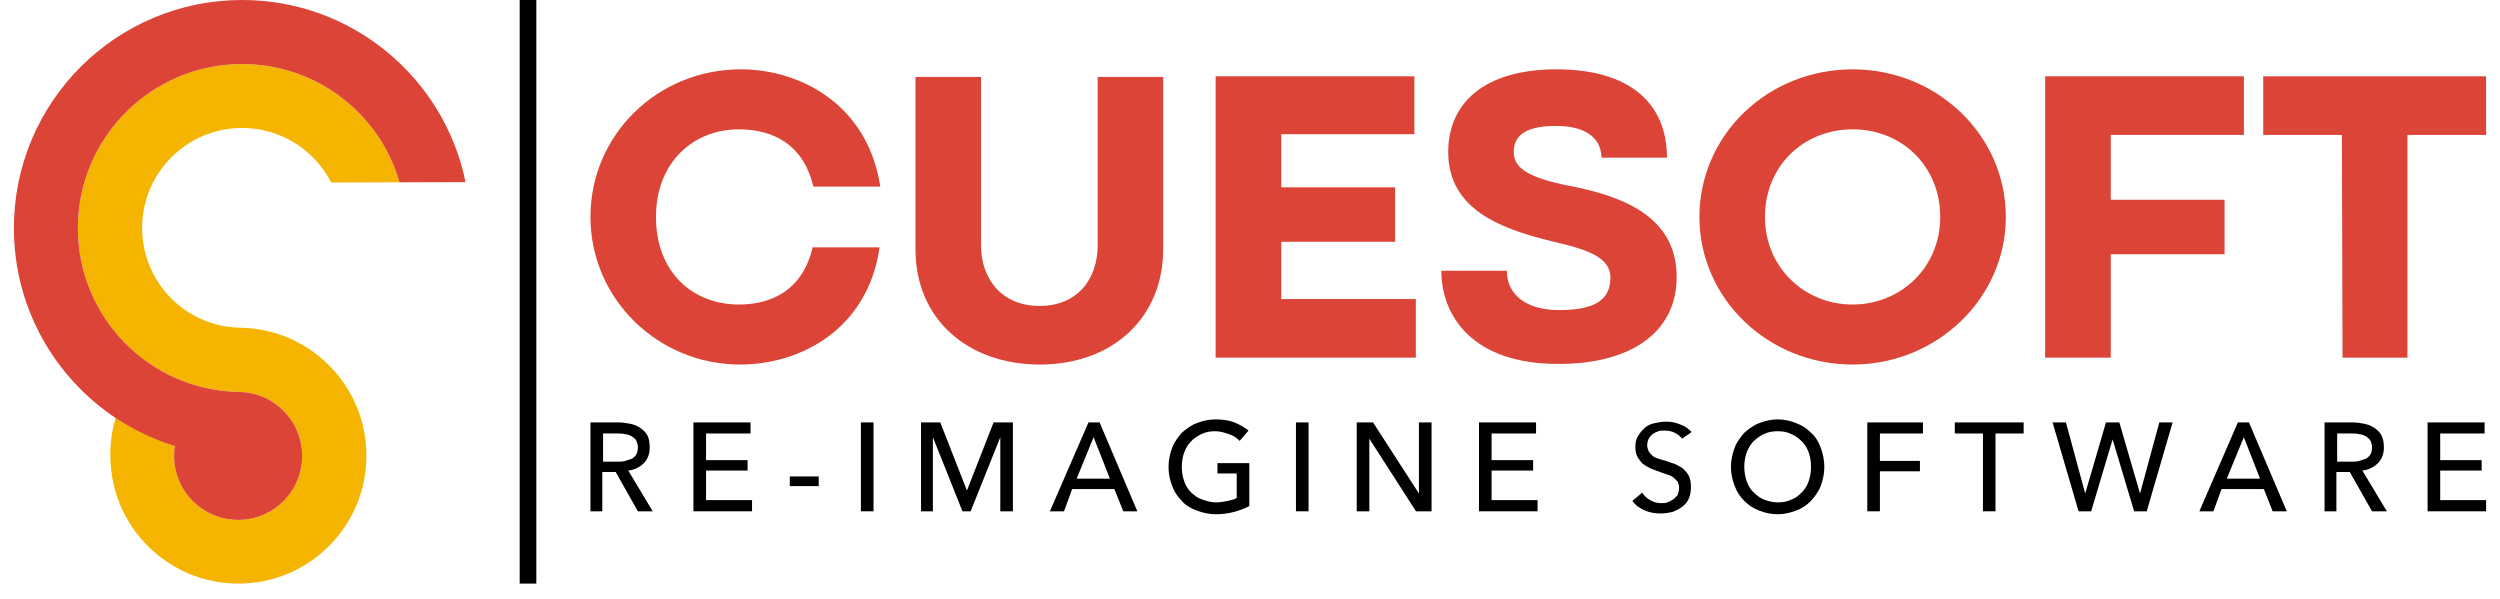
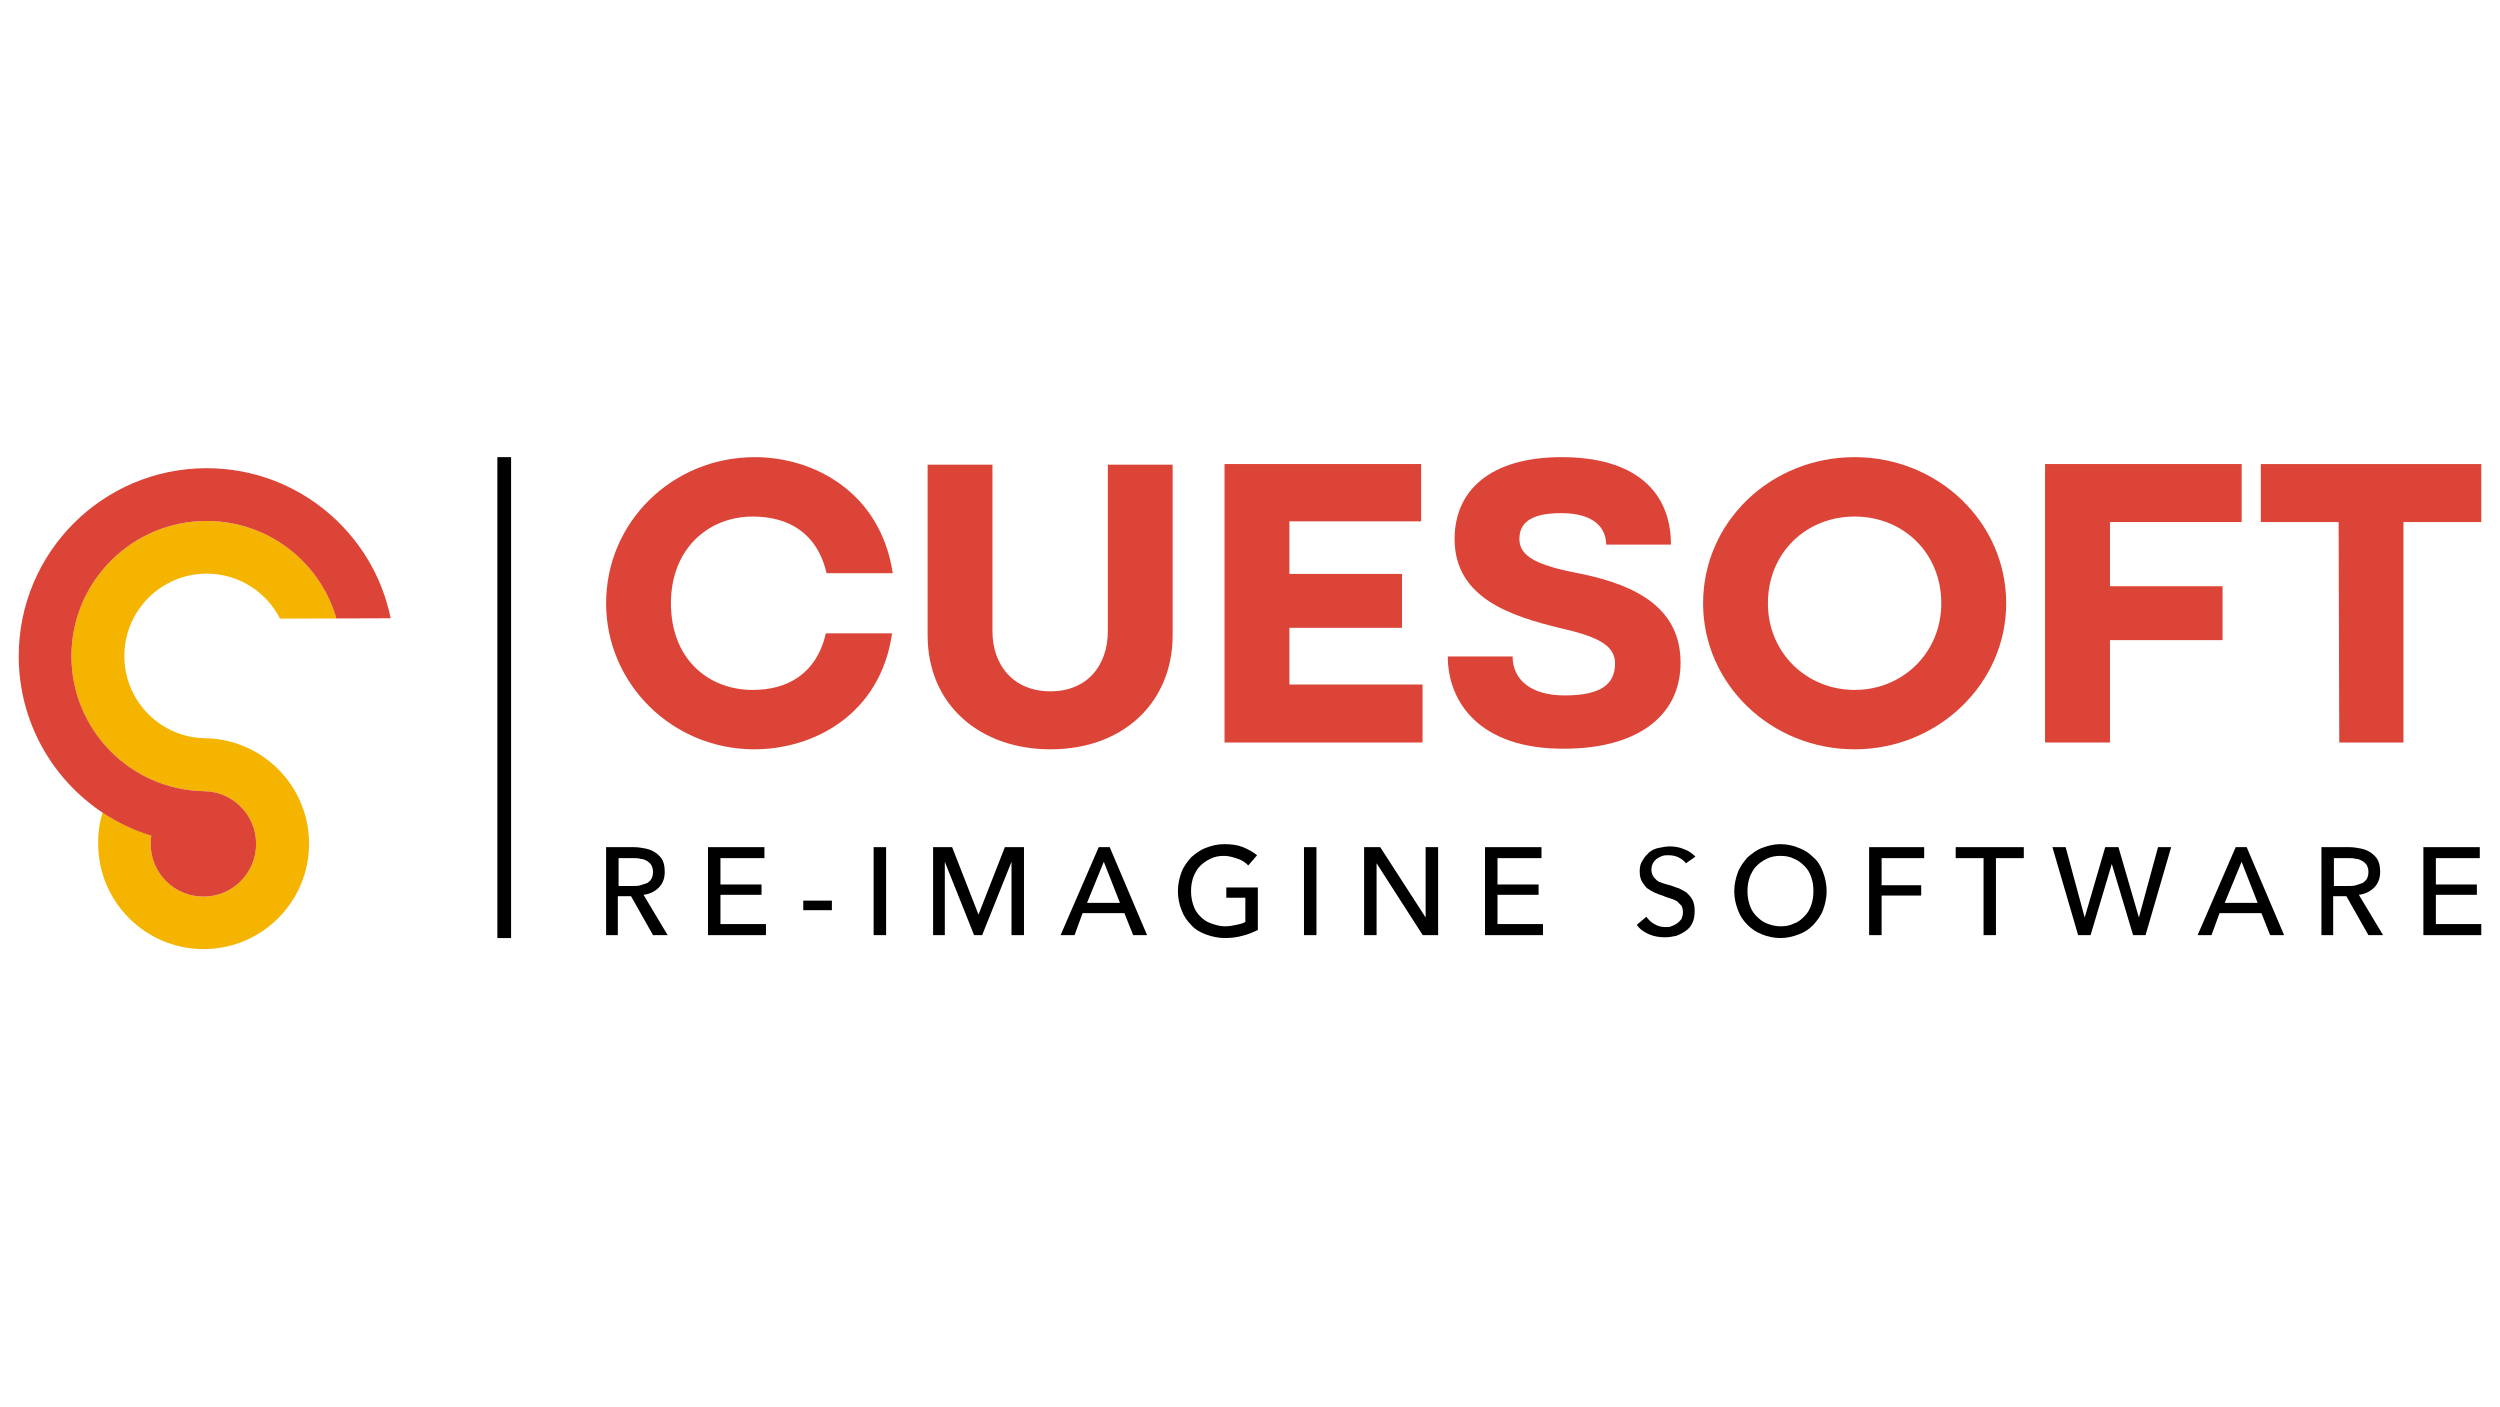
- <svg xmlns="http://www.w3.org/2000/svg" width="163" height="39" viewBox="0 0 163 39" fill="none">
-   <path d="M7.549 27.236C7.307 28.025 7.182 28.856 7.196 29.708C7.196 34.312 10.937 38.05 15.543 38.05C20.15 38.05 23.89 34.312 23.89 29.708C23.89 25.138 20.198 21.414 15.619 21.365C12.093 21.289 9.267 18.402 9.267 14.857C9.267 11.264 12.19 8.343 15.786 8.343C18.321 8.343 20.517 9.79 21.59 11.901L26.052 11.887C24.77 7.429 20.662 4.175 15.786 4.175C9.877 4.175 5.076 8.973 5.076 14.871C5.076 20.68 9.731 25.429 15.529 25.554C17.822 25.554 19.699 27.416 19.699 29.722C19.699 32.034 17.836 33.896 15.529 33.896C13.216 33.896 11.352 32.034 11.352 29.722C11.352 29.5 11.366 29.279 11.401 29.064L11.352 29.05C9.988 28.635 8.72 28.012 7.549 27.236Z" fill="#F4B400" />
-   <path d="M11.401 29.064C11.366 29.279 11.352 29.5 11.352 29.722C11.352 32.034 13.216 33.896 15.529 33.896C17.836 33.896 19.7 32.034 19.7 29.722C19.7 27.416 17.822 25.554 15.529 25.554C9.731 25.429 5.076 20.68 5.076 14.871C5.076 8.973 9.877 4.175 15.786 4.175C20.662 4.175 24.77 7.429 26.052 11.887L30.353 11.873C28.975 5.102 22.976 0 15.786 0C7.563 0 0.906 6.66 0.906 14.871C0.906 20.036 3.538 24.591 7.549 27.257C8.72 28.026 9.988 28.649 11.352 29.064H11.401Z" fill="#DB4437" />
-   <path d="M38.498 14.147C38.498 19.452 42.862 23.768 48.262 23.768C52.177 23.768 56.582 21.477 57.348 16.126H52.984C52.356 18.825 50.421 19.855 48.17 19.855C45.2 19.855 42.77 17.789 42.77 14.147C42.77 10.591 45.2 8.433 48.17 8.433C50.467 8.433 52.402 9.469 53.029 12.167H57.394C56.582 6.816 52.177 4.521 48.303 4.521C42.862 4.521 38.498 8.795 38.498 14.147Z" fill="#DB4437" />
-   <path d="M59.69 16.259C59.69 20.891 63.196 23.768 67.785 23.768C72.644 23.768 75.839 20.621 75.839 16.259V5.016H71.567V15.989C71.567 18.238 70.214 19.947 67.785 19.947C65.314 19.947 63.962 18.192 63.962 15.989V5.016H59.69V16.259Z" fill="#DB4437" />
-   <path d="M92.219 4.975V8.75H83.537V12.213H90.959V15.764H83.537V19.498H92.311V23.319H79.26V4.975H92.219Z" fill="#DB4437" />
-   <path d="M93.975 17.651C93.975 20.62 96.042 23.768 101.667 23.727C106.214 23.727 109.318 21.748 109.318 18.059C109.318 14.504 106.48 12.979 102.795 12.213C99.911 11.672 98.696 11.086 98.696 9.918C98.696 9.066 99.15 8.209 101.442 8.209C103.693 8.209 104.413 9.244 104.413 10.28H108.685C108.685 6.77 106.301 4.521 101.488 4.521C96.761 4.521 94.424 6.724 94.424 9.918C94.424 13.83 98.201 14.999 101.309 15.764C103.693 16.305 105 16.845 105 18.105C105 19.498 104.05 20.217 101.667 20.217C99.462 20.217 98.247 19.182 98.247 17.651H93.975Z" fill="#DB4437" />
-   <path d="M110.803 14.147C110.803 19.452 115.254 23.768 120.792 23.768C126.278 23.768 130.78 19.452 130.78 14.147C130.78 8.795 126.278 4.521 120.792 4.521C115.254 4.521 110.803 8.795 110.803 14.147ZM126.503 14.147C126.503 17.427 123.941 19.855 120.792 19.855C117.642 19.855 115.075 17.427 115.075 14.147C115.075 10.821 117.596 8.433 120.792 8.433C123.987 8.433 126.503 10.821 126.503 14.147Z" fill="#DB4437" />
-   <path d="M146.303 4.975V8.796H137.621V13.024H145.042V16.575H137.621V23.319H133.344V4.975H146.303Z" fill="#DB4437" />
-   <path d="M152.692 8.796L152.733 23.319H156.964V8.796H162.094V4.975H147.562V8.796H152.692Z" fill="#DB4437" />
-   <path d="M39.32 33.337H39.271V30.773H40.142L41.59 33.337H42.554L40.965 30.68C41.398 30.631 41.737 30.439 41.979 30.198C42.22 29.951 42.362 29.617 42.362 29.179C42.362 28.845 42.313 28.604 42.22 28.407C42.121 28.215 41.979 28.072 41.781 27.924C41.59 27.782 41.348 27.683 41.107 27.634C40.866 27.59 40.625 27.541 40.334 27.541H38.498V33.337H39.32ZM39.32 30.099V28.264H40.285C40.433 28.264 40.625 28.264 40.767 28.313C40.965 28.313 41.107 28.407 41.206 28.456C41.348 28.555 41.447 28.648 41.491 28.746C41.54 28.845 41.59 28.987 41.59 29.179C41.59 29.376 41.54 29.519 41.491 29.617C41.447 29.71 41.348 29.809 41.206 29.908C41.058 29.951 40.915 30.001 40.767 30.05C40.625 30.099 40.433 30.099 40.236 30.099H39.32Z" fill="black" />
-   <path d="M49.033 32.608V33.337H45.213V27.541H48.935V28.264H46.035V30.001H48.743V30.68H46.035V32.608H49.033Z" fill="black" />
-   <path d="M53.38 31.694V31.064H51.494V31.694H53.38Z" fill="black" />
-   <path d="M56.953 33.337V27.541H56.131V33.337H56.953Z" fill="black" />
-   <path d="M64.781 27.541H66.042V33.337H65.22V28.505L63.285 33.337H62.753L60.824 28.505V33.337H60.051V27.541H61.306L63.044 31.984L64.781 27.541Z" fill="black" />
-   <path d="M69.374 33.337L69.906 31.885H72.657L73.238 33.337H74.154L71.692 27.541H70.969L68.453 33.337H69.374ZM70.196 31.211L71.303 28.505L72.367 31.211H70.196Z" fill="black" />
-   <path d="M80.825 28.746L81.406 28.072C81.165 27.875 80.825 27.683 80.485 27.541C80.101 27.393 79.712 27.344 79.23 27.344C78.797 27.344 78.407 27.442 78.024 27.59C77.635 27.733 77.344 27.974 77.053 28.215C76.812 28.505 76.571 28.796 76.429 29.179C76.281 29.568 76.188 30.001 76.188 30.439C76.188 30.921 76.281 31.305 76.429 31.694C76.571 32.077 76.769 32.367 77.053 32.658C77.295 32.948 77.635 33.14 78.024 33.288C78.407 33.43 78.846 33.529 79.279 33.529C79.663 33.529 80.101 33.479 80.436 33.381C80.825 33.288 81.165 33.14 81.455 32.997V30.198H79.378V30.872H80.633V32.466C80.485 32.559 80.293 32.608 80.052 32.658C79.811 32.707 79.569 32.756 79.279 32.756C78.939 32.756 78.649 32.658 78.358 32.559C78.073 32.466 77.826 32.274 77.635 32.077C77.443 31.885 77.295 31.644 77.201 31.354C77.103 31.063 77.053 30.773 77.053 30.439C77.053 30.099 77.103 29.809 77.201 29.519C77.295 29.278 77.443 28.987 77.635 28.796C77.826 28.604 78.024 28.456 78.314 28.313C78.605 28.166 78.89 28.116 79.23 28.116C79.569 28.116 79.86 28.215 80.15 28.313C80.436 28.407 80.633 28.554 80.825 28.746Z" fill="black" />
-   <path d="M85.318 33.337V27.541H84.496V33.337H85.318Z" fill="black" />
-   <path d="M92.515 32.176L89.522 27.541H88.459V33.337H89.281V28.604L92.323 33.337H93.337V27.541H92.515V32.176Z" fill="black" />
-   <path d="M100.25 32.608V33.337H96.43V27.541H100.151V28.264H97.252V30.001H99.96V30.68H97.252V32.608H100.25Z" fill="black" />
-   <path d="M109.673 28.603L110.298 28.165C110.106 27.973 109.865 27.782 109.574 27.683C109.235 27.541 108.944 27.491 108.61 27.491C108.368 27.491 108.127 27.541 107.886 27.59C107.639 27.634 107.448 27.732 107.256 27.875C107.108 28.023 106.916 28.214 106.823 28.406C106.675 28.603 106.625 28.844 106.625 29.135C106.625 29.425 106.675 29.617 106.773 29.808C106.867 29.951 106.965 30.099 107.108 30.241C107.256 30.34 107.398 30.439 107.596 30.532C107.738 30.581 107.93 30.68 108.127 30.729C108.319 30.822 108.511 30.871 108.659 30.921C108.801 30.97 108.944 31.014 109.092 31.112C109.185 31.211 109.284 31.304 109.382 31.403C109.432 31.501 109.476 31.644 109.476 31.835C109.476 31.983 109.432 32.126 109.382 32.274C109.284 32.367 109.235 32.465 109.092 32.559C108.944 32.657 108.851 32.706 108.703 32.756C108.61 32.805 108.462 32.805 108.319 32.805C108.078 32.805 107.837 32.756 107.596 32.608C107.398 32.515 107.206 32.318 107.064 32.126L106.434 32.657C106.625 32.947 106.916 33.139 107.256 33.287C107.596 33.43 107.93 33.479 108.319 33.479C108.56 33.479 108.801 33.43 109.043 33.38C109.284 33.287 109.476 33.189 109.673 33.046C109.865 32.898 110.007 32.756 110.106 32.515C110.205 32.318 110.249 32.033 110.249 31.742C110.249 31.452 110.205 31.211 110.106 31.014C110.007 30.822 109.865 30.68 109.717 30.532C109.574 30.439 109.382 30.34 109.185 30.241C108.993 30.197 108.801 30.099 108.61 30.049C108.412 30 108.27 29.951 108.127 29.907C107.979 29.858 107.837 29.808 107.738 29.71C107.639 29.617 107.546 29.518 107.497 29.425C107.448 29.326 107.398 29.178 107.398 29.036C107.398 28.844 107.448 28.696 107.497 28.603C107.546 28.505 107.639 28.406 107.738 28.313C107.886 28.214 107.979 28.165 108.127 28.116C108.27 28.072 108.368 28.072 108.511 28.072C108.752 28.072 108.993 28.116 109.185 28.214C109.382 28.313 109.574 28.455 109.673 28.603Z" fill="black" />
-   <path d="M118.947 30.439C118.947 30.001 118.854 29.568 118.706 29.179C118.563 28.796 118.366 28.456 118.076 28.215C117.79 27.924 117.5 27.733 117.111 27.59C116.771 27.442 116.338 27.344 115.905 27.344C115.466 27.344 115.083 27.442 114.694 27.59C114.31 27.733 114.019 27.974 113.729 28.215C113.488 28.505 113.247 28.796 113.104 29.179C112.956 29.568 112.857 30.001 112.857 30.439C112.857 30.921 112.956 31.305 113.104 31.694C113.247 32.077 113.438 32.367 113.729 32.658C114.019 32.948 114.31 33.14 114.694 33.288C115.033 33.43 115.466 33.529 115.905 33.529C116.338 33.529 116.727 33.43 117.111 33.288C117.5 33.14 117.79 32.948 118.076 32.658C118.322 32.367 118.563 32.077 118.706 31.694C118.854 31.305 118.947 30.872 118.947 30.439ZM118.076 30.439C118.076 30.773 118.032 31.063 117.933 31.354C117.834 31.644 117.692 31.885 117.5 32.077C117.303 32.274 117.111 32.466 116.82 32.559C116.53 32.707 116.245 32.756 115.905 32.756C115.565 32.756 115.225 32.658 114.984 32.559C114.743 32.466 114.502 32.274 114.31 32.077C114.118 31.885 113.97 31.644 113.877 31.354C113.778 31.063 113.729 30.773 113.729 30.439C113.729 30.099 113.778 29.809 113.877 29.519C113.97 29.278 114.118 28.987 114.31 28.796C114.502 28.604 114.694 28.456 114.984 28.313C115.275 28.166 115.565 28.116 115.905 28.116C116.245 28.116 116.53 28.166 116.82 28.313C117.062 28.407 117.303 28.604 117.5 28.796C117.692 28.987 117.834 29.228 117.933 29.519C118.032 29.809 118.076 30.099 118.076 30.439Z" fill="black" />
-   <path d="M122.57 33.337V30.729H125.179V30.05H122.57V28.264H125.377V27.541H121.748V33.337H122.57Z" fill="black" />
-   <path d="M130.106 33.337V28.264H131.942V27.541H127.453V28.264H129.289V33.337H130.106Z" fill="black" />
-   <path d="M137.309 27.541H138.18L139.529 32.176L140.789 27.541H141.655L139.967 33.337H139.145L137.742 28.648L136.344 33.337H135.522L133.828 27.541H134.7L135.955 32.176L137.309 27.541Z" fill="black" />
-   <path d="M144.314 33.337L144.845 31.885H147.603L148.178 33.337H149.099L146.632 27.541H145.909L143.398 33.337H144.314ZM145.185 31.211L146.298 28.505L147.356 31.211H145.185Z" fill="black" />
-   <path d="M152.383 33.337H152.333V30.773H153.205L154.657 33.337H155.622L154.027 30.68C154.46 30.631 154.8 30.439 155.041 30.198C155.282 29.951 155.43 29.617 155.43 29.179C155.43 28.845 155.381 28.604 155.282 28.407C155.189 28.215 155.041 28.072 154.849 27.924C154.657 27.782 154.411 27.683 154.17 27.634C153.928 27.59 153.687 27.541 153.397 27.541H151.561V33.337H152.383ZM152.383 30.099V28.264H153.353C153.495 28.264 153.687 28.264 153.835 28.313C154.027 28.313 154.17 28.407 154.268 28.456C154.411 28.555 154.509 28.648 154.559 28.746C154.608 28.845 154.657 28.987 154.657 29.179C154.657 29.376 154.608 29.519 154.559 29.617C154.509 29.71 154.411 29.809 154.268 29.908C154.126 29.951 153.978 30.001 153.835 30.05C153.687 30.099 153.495 30.099 153.304 30.099H152.383Z" fill="black" />
-   <path d="M162.094 32.608V33.337H158.279V27.541H161.996V28.264H159.101V30.001H161.804V30.68H159.101V32.608H162.094Z" fill="black" />
-   <path d="M33.883 38.05H34.969V0H33.883V38.05Z" fill="black" />
+ <svg xmlns="http://www.w3.org/2000/svg" version="1.1" viewBox="0 0 4096.0 2304.0">
+   <g id="document" transform="scale(13.65333 13.65333) translate(150.0 84.375)">
+     <g>
+       <g>
+         <path d="M-137.683,13.116 C-138.05,14.313 -138.239,15.573 -138.218,16.865 C-138.218,23.848 -132.548,29.517 -125.566,29.517 C-118.583,29.517 -112.913,23.848 -112.913,16.865 C-112.913,9.935 -118.51,4.286 -125.45,4.212 C-130.795,4.097 -135.079,-0.282 -135.079,-5.658 C-135.079,-11.107 -130.648,-15.538 -125.198,-15.538 C-121.355,-15.538 -118.027,-13.344 -116.399,-10.141 L-109.637,-10.162 C-111.58,-16.924 -117.806,-21.859 -125.198,-21.859 C-134.155,-21.859 -141.431,-14.583 -141.431,-5.637 C-141.431,3.173 -134.375,10.376 -125.587,10.565 C-122.111,10.565 -119.266,13.389 -119.266,16.886 C-119.266,20.393 -122.09,23.218 -125.587,23.218 C-129.094,23.218 -131.918,20.393 -131.918,16.886 C-131.918,16.55 -131.897,16.214 -131.845,15.888 L-131.918,15.867 C-133.987,15.237 -135.908,14.292 -137.683,13.116 Z " fill="#f4b400" fill-opacity="1.00" />
+         <path d="M-131.845,15.888 C-131.897,16.214 -131.918,16.55 -131.918,16.886 C-131.918,20.393 -129.094,23.218 -125.587,23.218 C-122.09,23.218 -119.266,20.393 -119.266,16.886 C-119.266,13.389 -122.111,10.565 -125.587,10.565 C-134.375,10.376 -141.431,3.173 -141.431,-5.637 C-141.431,-14.583 -134.155,-21.859 -125.198,-21.859 C-117.806,-21.859 -111.58,-16.924 -109.637,-10.162 L-103.117,-10.183 C-105.206,-20.452 -114.299,-28.191 -125.198,-28.191 C-137.662,-28.191 -147.753,-18.09 -147.753,-5.637 C-147.753,2.196 -143.762,9.105 -137.683,13.148 C-135.908,14.313 -133.987,15.258 -131.918,15.888 L-131.845,15.888 Z " fill="#db4437" fill-opacity="1.00" />
+       </g>
+       <g>
+         <path d="M-77.267,-11.982 C-77.267,-2.318 -69.322,5.543 -59.491,5.543 C-52.363,5.543 -44.344,1.371 -42.95,-8.377 L-50.895,-8.377 C-52.038,-3.461 -55.56,-1.584 -59.658,-1.584 C-65.066,-1.584 -69.489,-5.348 -69.489,-11.982 C-69.489,-18.459 -65.066,-22.39 -59.658,-22.39 C-55.476,-22.39 -51.954,-20.504 -50.811,-15.588 L-42.866,-15.588 C-44.344,-25.336 -52.363,-29.517 -59.416,-29.517 C-69.322,-29.517 -77.267,-21.73 -77.267,-11.982 Z " fill="#db4437" fill-opacity="1.00" />
+         <path d="M-38.684,-8.135 C-38.684,0.302 -32.3,5.543 -23.947,5.543 C-15.1,5.543 -9.283,-0.19 -9.283,-8.135 L-9.283,-28.616 L-17.061,-28.616 L-17.061,-8.628 C-17.061,-4.53 -19.523,-1.417 -23.947,-1.417 C-28.444,-1.417 -30.907,-4.613 -30.907,-8.628 L-30.907,-28.616 L-38.684,-28.616 L-38.684,-8.135 Z " fill="#db4437" fill-opacity="1.00" />
+         <path d="M20.537,-28.691 L20.537,-21.814 L4.73,-21.814 L4.73,-15.504 L18.242,-15.504 L18.242,-9.037 L4.73,-9.037 L4.73,-2.234 L20.704,-2.234 L20.704,4.726 L-3.057,4.726 L-3.057,-28.691 L20.537,-28.691 Z " fill="#db4437" fill-opacity="1.00" />
+         <path d="M23.734,-5.598 C23.734,-0.19 27.497,5.543 37.738,5.469 C46.017,5.469 51.667,1.864 51.667,-4.855 C51.667,-11.332 46.501,-14.11 39.791,-15.504 C34.541,-16.489 32.329,-17.558 32.329,-19.686 C32.329,-21.238 33.156,-22.799 37.329,-22.799 C41.427,-22.799 42.737,-20.913 42.737,-19.026 L50.515,-19.026 C50.515,-25.419 46.175,-29.517 37.412,-29.517 C28.808,-29.517 24.552,-25.503 24.552,-19.686 C24.552,-12.559 31.428,-10.431 37.087,-9.037 C41.427,-8.052 43.806,-7.067 43.806,-4.771 C43.806,-2.234 42.077,-0.924 37.738,-0.924 C33.723,-0.924 31.512,-2.811 31.512,-5.598 L23.734,-5.598 Z " fill="#db4437" fill-opacity="1.00" />
+         <path d="M54.371,-11.982 C54.371,-2.318 62.474,5.543 72.557,5.543 C82.546,5.543 90.743,-2.318 90.743,-11.982 C90.743,-21.73 82.546,-29.517 72.557,-29.517 C62.474,-29.517 54.371,-21.73 54.371,-11.982 Z M82.955,-11.982 C82.955,-6.007 78.29,-1.584 72.557,-1.584 C66.823,-1.584 62.149,-6.007 62.149,-11.982 C62.149,-18.041 66.74,-22.39 72.557,-22.39 C78.374,-22.39 82.955,-18.041 82.955,-11.982 Z " fill="#db4437" fill-opacity="1.00" />
+         <path d="M119.001,-28.691 L119.001,-21.73 L103.195,-21.73 L103.195,-14.027 L116.706,-14.027 L116.706,-7.559 L103.195,-7.559 L103.195,4.726 L95.407,4.726 L95.407,-28.691 L119.001,-28.691 Z " fill="#db4437" fill-opacity="1.00" />
+         <path d="M130.636,-21.73 L130.71,4.726 L138.413,4.726 L138.413,-21.73 L147.753,-21.73 L147.753,-28.691 L121.297,-28.691 L121.297,-21.73 L130.636,-21.73 Z " fill="#db4437" fill-opacity="1.00" />
+       </g>
+       <g>
+         <path d="M-75.77,27.841 L-75.86,27.841 L-75.86,23.171 L-74.273,23.171 L-71.639,27.841 L-69.883,27.841 L-72.777,23.002 C-71.988,22.912 -71.37,22.562 -70.93,22.123 C-70.491,21.674 -70.232,21.066 -70.232,20.267 C-70.232,19.659 -70.322,19.22 -70.491,18.86 C-70.671,18.511 -70.93,18.252 -71.29,17.982 C-71.639,17.723 -72.078,17.543 -72.517,17.453 C-72.956,17.373 -73.395,17.284 -73.924,17.284 L-77.267,17.284 L-77.267,27.841 L-75.77,27.841 Z M-75.77,21.944 L-75.77,18.601 L-74.014,18.601 C-73.745,18.601 -73.395,18.601 -73.136,18.691 C-72.777,18.691 -72.517,18.86 -72.338,18.95 C-72.078,19.13 -71.898,19.299 -71.819,19.479 C-71.729,19.659 -71.639,19.918 -71.639,20.267 C-71.639,20.627 -71.729,20.886 -71.819,21.066 C-71.898,21.235 -72.078,21.415 -72.338,21.595 C-72.607,21.674 -72.867,21.764 -73.136,21.854 C-73.395,21.944 -73.745,21.944 -74.104,21.944 L-75.77,21.944 Z " fill="#000000" fill-opacity="1.00" />
+         <path d="M-58.087,26.514 L-58.087,27.841 L-65.043,27.841 L-65.043,17.284 L-58.267,17.284 L-58.267,18.601 L-63.546,18.601 L-63.546,21.764 L-58.616,21.764 L-58.616,23.002 L-63.546,23.002 L-63.546,26.514 L-58.087,26.514 Z " fill="#000000" fill-opacity="1.00" />
+         <path d="M-50.174,24.848 L-50.174,23.7 L-53.607,23.7 L-53.607,24.848 L-50.174,24.848 Z " fill="#000000" fill-opacity="1.00" />
+         <path d="M-43.667,27.841 L-43.667,17.284 L-45.164,17.284 L-45.164,27.841 L-43.667,27.841 Z " fill="#000000" fill-opacity="1.00" />
+         <path d="M-29.417,17.284 L-27.122,17.284 L-27.122,27.841 L-28.619,27.841 L-28.619,19.04 L-32.142,27.841 L-33.109,27.841 L-36.622,19.04 L-36.622,27.841 L-38.029,27.841 L-38.029,17.284 L-35.744,17.284 L-32.581,25.377 L-29.417,17.284 Z " fill="#000000" fill-opacity="1.00" />
+         <path d="M-21.055,27.841 L-20.087,25.197 L-15.077,25.197 L-14.019,27.841 L-12.353,27.841 L-16.834,17.284 L-18.151,17.284 L-22.731,27.841 L-21.055,27.841 Z M-19.558,23.97 L-17.542,19.04 L-15.606,23.97 L-19.558,23.97 Z " fill="#000000" fill-opacity="1.00" />
+         <path d="M-0.208,19.479 L0.849,18.252 C0.41,17.892 -0.208,17.543 -0.827,17.284 C-1.526,17.014 -2.234,16.924 -3.112,16.924 C-3.901,16.924 -4.609,17.104 -5.308,17.373 C-6.016,17.633 -6.545,18.072 -7.074,18.511 C-7.513,19.04 -7.952,19.569 -8.212,20.267 C-8.481,20.976 -8.651,21.764 -8.651,22.562 C-8.651,23.441 -8.481,24.139 -8.212,24.848 C-7.952,25.546 -7.593,26.075 -7.074,26.604 C-6.635,27.133 -6.016,27.482 -5.308,27.752 C-4.609,28.011 -3.811,28.191 -3.022,28.191 C-2.324,28.191 -1.526,28.101 -0.917,27.921 C-0.208,27.752 0.41,27.482 0.939,27.223 L0.939,22.123 L-2.843,22.123 L-2.843,23.351 L-0.558,23.351 L-0.558,26.255 C-0.827,26.424 -1.176,26.514 -1.615,26.604 C-2.054,26.694 -2.494,26.784 -3.022,26.784 C-3.641,26.784 -4.17,26.604 -4.699,26.424 C-5.218,26.255 -5.667,25.905 -6.016,25.546 C-6.365,25.197 -6.635,24.758 -6.805,24.229 C-6.984,23.7 -7.074,23.171 -7.074,22.562 C-7.074,21.944 -6.984,21.415 -6.805,20.886 C-6.635,20.447 -6.365,19.918 -6.016,19.569 C-5.667,19.22 -5.308,18.95 -4.779,18.691 C-4.25,18.421 -3.731,18.331 -3.112,18.331 C-2.494,18.331 -1.965,18.511 -1.436,18.691 C-0.917,18.86 -0.558,19.13 -0.208,19.479 Z " fill="#000000" fill-opacity="1.00" />
+         <path d="M7.975,27.841 L7.975,17.284 L6.478,17.284 L6.478,27.841 L7.975,27.841 Z " fill="#000000" fill-opacity="1.00" />
+         <path d="M21.077,25.726 L15.629,17.284 L13.693,17.284 L13.693,27.841 L15.19,27.841 L15.19,19.22 L20.728,27.841 L22.574,27.841 L22.574,17.284 L21.077,17.284 L21.077,25.726 Z " fill="#000000" fill-opacity="1.00" />
+         <path d="M35.158,26.514 L35.158,27.841 L28.202,27.841 L28.202,17.284 L34.978,17.284 L34.978,18.601 L29.699,18.601 L29.699,21.764 L34.629,21.764 L34.629,23.002 L29.699,23.002 L29.699,26.514 L35.158,26.514 Z " fill="#000000" fill-opacity="1.00" />
+         <path d="M52.312,19.22 L53.45,18.421 C53.1,18.072 52.661,17.723 52.132,17.543 C51.514,17.284 50.985,17.194 50.376,17.194 C49.937,17.194 49.498,17.284 49.059,17.373 C48.61,17.453 48.26,17.633 47.911,17.892 C47.642,18.162 47.292,18.511 47.123,18.86 C46.853,19.22 46.764,19.659 46.764,20.188 C46.764,20.716 46.853,21.066 47.033,21.415 C47.203,21.674 47.382,21.944 47.642,22.203 C47.911,22.383 48.171,22.562 48.53,22.732 C48.789,22.822 49.139,23.002 49.498,23.091 C49.847,23.261 50.196,23.351 50.466,23.441 C50.725,23.53 50.985,23.61 51.254,23.79 C51.424,23.97 51.603,24.139 51.783,24.319 C51.873,24.498 51.953,24.758 51.953,25.107 C51.953,25.377 51.873,25.636 51.783,25.905 C51.603,26.075 51.514,26.255 51.254,26.424 C50.985,26.604 50.815,26.694 50.546,26.784 C50.376,26.873 50.107,26.873 49.847,26.873 C49.408,26.873 48.969,26.784 48.53,26.514 C48.171,26.345 47.821,25.985 47.562,25.636 L46.414,26.604 C46.764,27.133 47.292,27.482 47.911,27.752 C48.53,28.011 49.139,28.101 49.847,28.101 C50.286,28.101 50.725,28.011 51.164,27.921 C51.603,27.752 51.953,27.572 52.312,27.313 C52.661,27.043 52.921,26.784 53.1,26.345 C53.28,25.985 53.36,25.466 53.36,24.938 C53.36,24.409 53.28,23.97 53.1,23.61 C52.921,23.261 52.661,23.002 52.392,22.732 C52.132,22.562 51.783,22.383 51.424,22.203 C51.075,22.123 50.725,21.944 50.376,21.854 C50.017,21.764 49.757,21.674 49.498,21.595 C49.228,21.505 48.969,21.415 48.789,21.235 C48.61,21.066 48.44,20.886 48.35,20.716 C48.26,20.537 48.171,20.267 48.171,20.008 C48.171,19.659 48.26,19.389 48.35,19.22 C48.44,19.04 48.61,18.86 48.789,18.691 C49.059,18.511 49.228,18.421 49.498,18.331 C49.757,18.252 49.937,18.252 50.196,18.252 C50.636,18.252 51.075,18.331 51.424,18.511 C51.783,18.691 52.132,18.95 52.312,19.22 Z " fill="#000000" fill-opacity="1.00" />
+         <path d="M69.197,22.562 C69.197,21.764 69.027,20.976 68.758,20.267 C68.498,19.569 68.139,18.95 67.61,18.511 C67.091,17.982 66.562,17.633 65.854,17.373 C65.235,17.104 64.447,16.924 63.658,16.924 C62.86,16.924 62.161,17.104 61.453,17.373 C60.754,17.633 60.225,18.072 59.697,18.511 C59.257,19.04 58.818,19.569 58.559,20.267 C58.289,20.976 58.11,21.764 58.11,22.562 C58.11,23.441 58.289,24.139 58.559,24.848 C58.818,25.546 59.168,26.075 59.697,26.604 C60.225,27.133 60.754,27.482 61.453,27.752 C62.072,28.011 62.86,28.191 63.658,28.191 C64.447,28.191 65.155,28.011 65.854,27.752 C66.562,27.482 67.091,27.133 67.61,26.604 C68.059,26.075 68.498,25.546 68.758,24.848 C69.027,24.139 69.197,23.351 69.197,22.562 Z M67.61,22.562 C67.61,23.171 67.53,23.7 67.35,24.229 C67.171,24.758 66.911,25.197 66.562,25.546 C66.203,25.905 65.854,26.255 65.325,26.424 C64.796,26.694 64.277,26.784 63.658,26.784 C63.039,26.784 62.421,26.604 61.982,26.424 C61.543,26.255 61.104,25.905 60.754,25.546 C60.405,25.197 60.136,24.758 59.966,24.229 C59.786,23.7 59.697,23.171 59.697,22.562 C59.697,21.944 59.786,21.415 59.966,20.886 C60.136,20.447 60.405,19.918 60.754,19.569 C61.104,19.22 61.453,18.95 61.982,18.691 C62.511,18.421 63.039,18.331 63.658,18.331 C64.277,18.331 64.796,18.421 65.325,18.691 C65.764,18.86 66.203,19.22 66.562,19.569 C66.911,19.918 67.171,20.357 67.35,20.886 C67.53,21.415 67.61,21.944 67.61,22.562 Z " fill="#000000" fill-opacity="1.00" />
+         <path d="M75.793,27.841 L75.793,23.091 L80.543,23.091 L80.543,21.854 L75.793,21.854 L75.793,18.601 L80.902,18.601 L80.902,17.284 L74.296,17.284 L74.296,27.841 L75.793,27.841 Z " fill="#000000" fill-opacity="1.00" />
+         <path d="M89.514,27.841 L89.514,18.601 L92.857,18.601 L92.857,17.284 L84.684,17.284 L84.684,18.601 L88.027,18.601 L88.027,27.841 L89.514,27.841 Z " fill="#000000" fill-opacity="1.00" />
+         <path d="M102.627,17.284 L104.214,17.284 L106.668,25.726 L108.964,17.284 L110.54,17.284 L107.467,27.841 L105.97,27.841 L103.415,19.299 L100.87,27.841 L99.374,27.841 L96.29,17.284 L97.877,17.284 L100.162,25.726 L102.627,17.284 Z " fill="#000000" fill-opacity="1.00" />
+         <path d="M115.38,27.841 L116.348,25.197 L121.368,25.197 L122.415,27.841 L124.092,27.841 L119.601,17.284 L118.284,17.284 L113.714,27.841 L115.38,27.841 Z M116.967,23.97 L118.993,19.04 L120.919,23.97 L116.967,23.97 Z " fill="#000000" fill-opacity="1.00" />
+         <path d="M130.069,27.841 L129.98,27.841 L129.98,23.171 L131.566,23.171 L134.211,27.841 L135.967,27.841 L133.063,23.002 C133.852,22.912 134.47,22.562 134.909,22.123 C135.348,21.674 135.618,21.066 135.618,20.267 C135.618,19.659 135.528,19.22 135.348,18.86 C135.179,18.511 134.909,18.252 134.56,17.982 C134.211,17.723 133.762,17.543 133.323,17.453 C132.884,17.373 132.445,17.284 131.916,17.284 L128.573,17.284 L128.573,27.841 L130.069,27.841 Z M130.069,21.944 L130.069,18.601 L131.836,18.601 C132.095,18.601 132.445,18.601 132.714,18.691 C133.063,18.691 133.323,18.86 133.502,18.95 C133.762,19.13 133.941,19.299 134.031,19.479 C134.121,19.659 134.211,19.918 134.211,20.267 C134.211,20.627 134.121,20.886 134.031,21.066 C133.941,21.235 133.762,21.415 133.502,21.595 C133.243,21.674 132.973,21.764 132.714,21.854 C132.445,21.944 132.095,21.944 131.746,21.944 L130.069,21.944 Z " fill="#000000" fill-opacity="1.00" />
+         <path d="M147.753,26.514 L147.753,27.841 L140.807,27.841 L140.807,17.284 L147.573,17.284 L147.573,18.601 L142.304,18.601 L142.304,21.764 L147.224,21.764 L147.224,23.002 L142.304,23.002 L142.304,26.514 L147.753,26.514 Z " fill="#000000" fill-opacity="1.00" />
+       </g>
+       <path d="M-90.316,28.191 L-88.669,28.191 L-88.669,-29.517 L-90.316,-29.517 L-90.316,28.191 Z " fill="#000000" fill-opacity="1.00" />
+     </g>
+   </g>
</svg>
